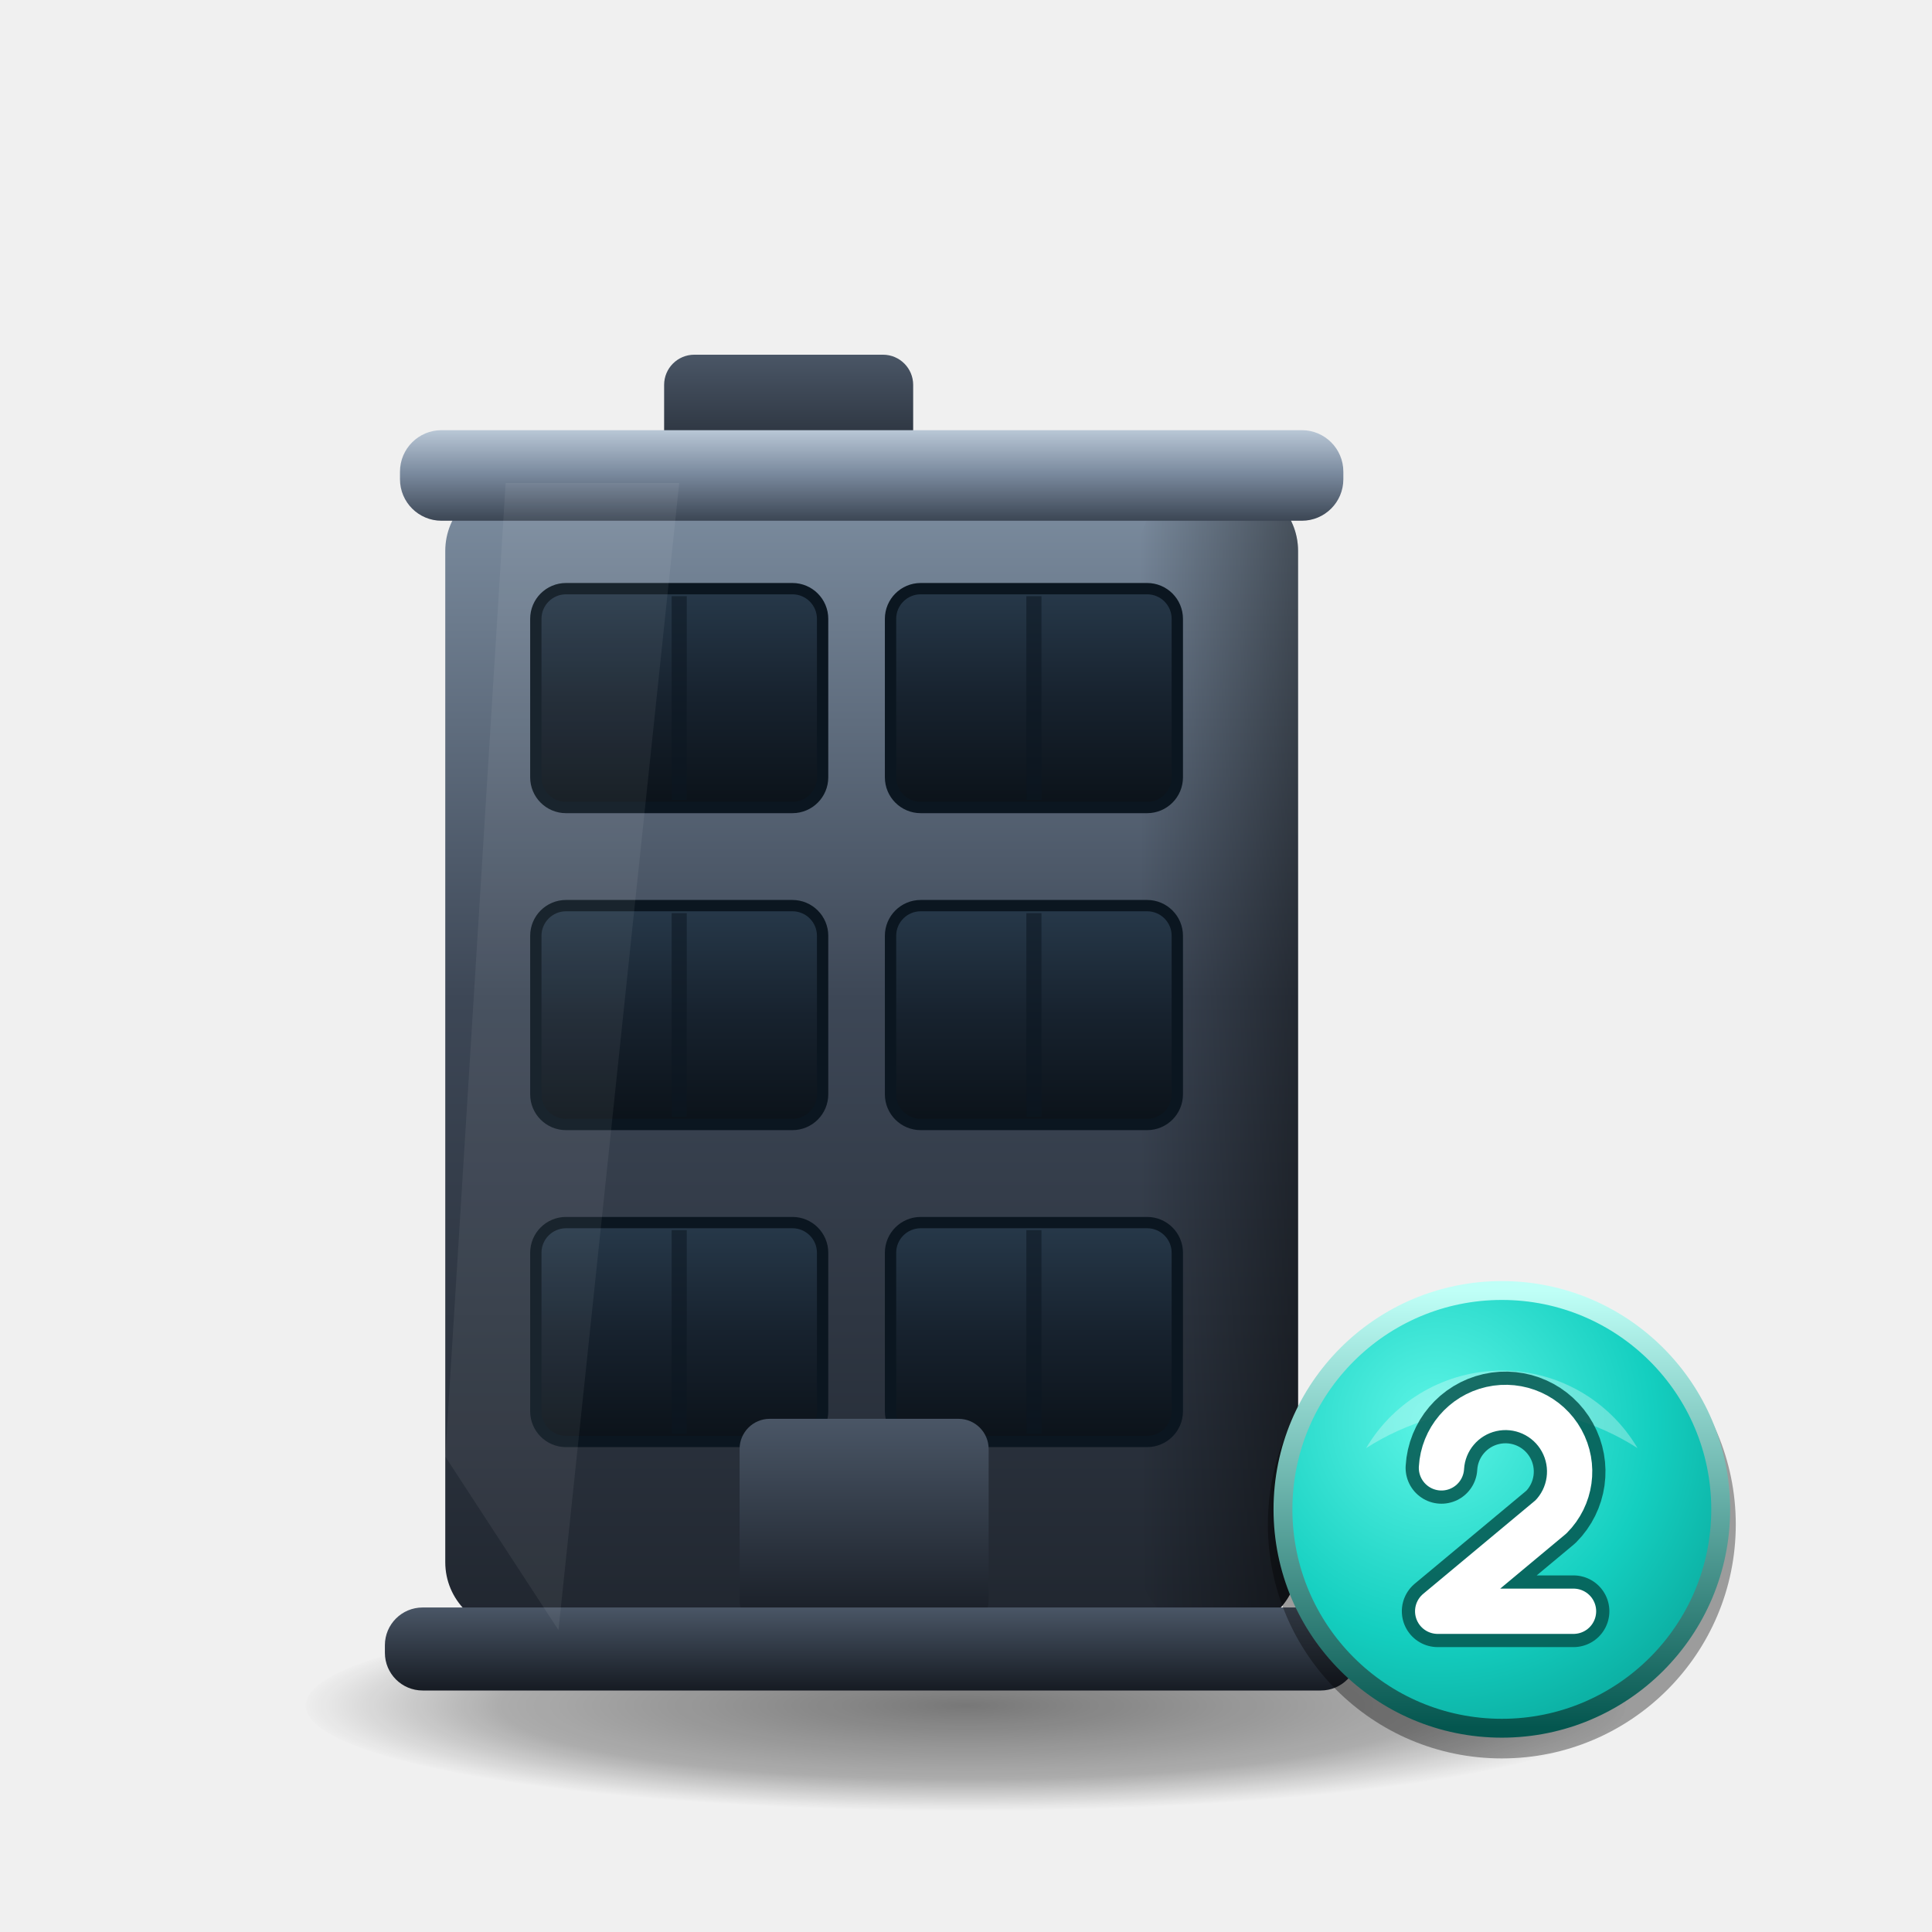
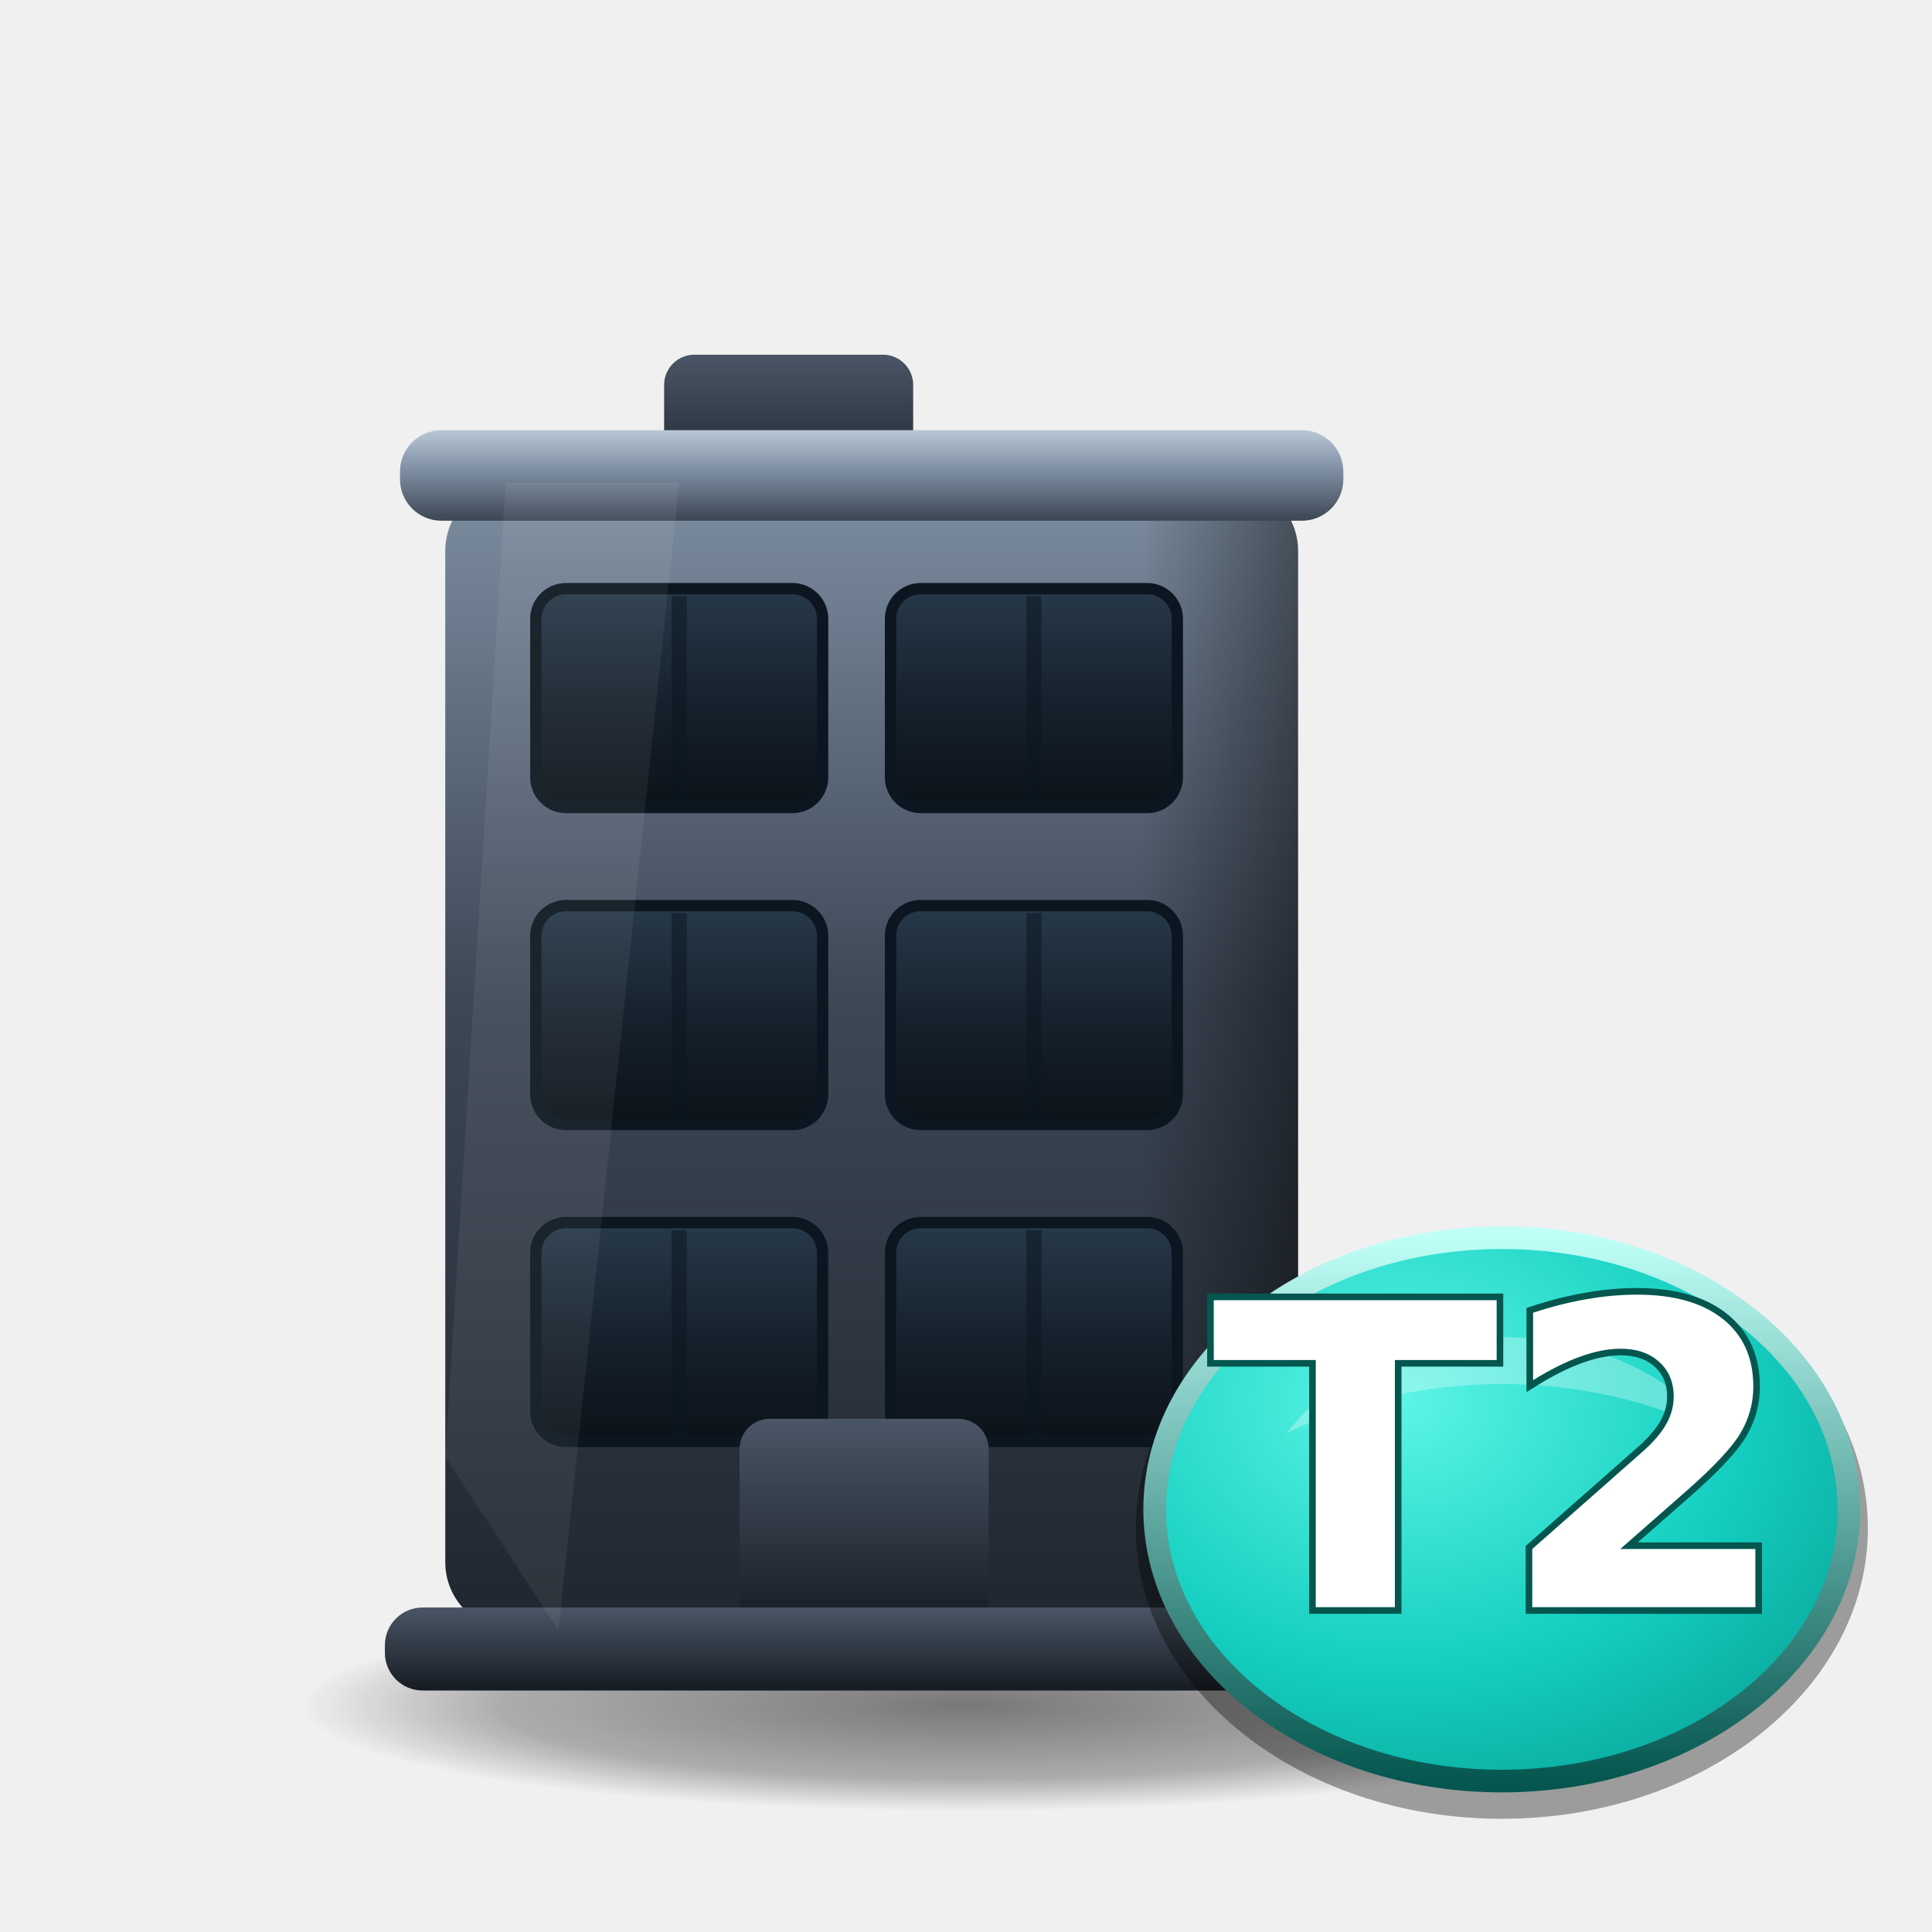
<svg xmlns="http://www.w3.org/2000/svg" width="512" height="512" viewBox="0 0 512 512">
  <defs>
    <linearGradient id="metalV" x1="0" y1="0" x2="0" y2="1">
      <stop offset="0" stop-color="#7d8ea1" />
      <stop offset="0.45" stop-color="#3d4756" />
      <stop offset="1" stop-color="#20262f" />
    </linearGradient>
    <linearGradient id="metalLite" x1="0" y1="0" x2="0" y2="1">
      <stop offset="0" stop-color="#b9c7d6" />
      <stop offset="0.5" stop-color="#77879b" />
      <stop offset="1" stop-color="#3c4654" />
    </linearGradient>
    <linearGradient id="metalDark" x1="0" y1="0" x2="0" y2="1">
      <stop offset="0" stop-color="#4a5666" />
      <stop offset="1" stop-color="#161b23" />
    </linearGradient>
    <linearGradient id="sideShade" x1="0" y1="0" x2="1" y2="0">
      <stop offset="0" stop-color="#000000" stop-opacity="0" />
      <stop offset="1" stop-color="#000000" stop-opacity="0.42" />
    </linearGradient>
    <linearGradient id="glass" x1="0" y1="0" x2="0" y2="1">
      <stop offset="0" stop-color="#27394a" />
      <stop offset="0.5" stop-color="#17222e" />
      <stop offset="1" stop-color="#0b1219" />
    </linearGradient>
    <linearGradient id="glassRoof" x1="0" y1="0" x2="0" y2="1">
      <stop offset="0" stop-color="#4c6175" />
      <stop offset="0.55" stop-color="#2c3d4e" />
      <stop offset="1" stop-color="#16212c" />
    </linearGradient>
    <radialGradient id="gshadow" cx="0.5" cy="0.5" r="0.5">
      <stop offset="0" stop-color="#000" stop-opacity="0.5" />
      <stop offset="0.7" stop-color="#000" stop-opacity="0.28" />
      <stop offset="1" stop-color="#000" stop-opacity="0" />
    </radialGradient>
    <radialGradient id="halo" cx="0.5" cy="0.5" r="0.5">
      <stop offset="0" stop-color="#4fe3ff" stop-opacity="0.30" />
      <stop offset="0.55" stop-color="#4fe3ff" stop-opacity="0.12" />
      <stop offset="1" stop-color="#4fe3ff" stop-opacity="0" />
    </radialGradient>
    <radialGradient id="badgeG" cx="0.35" cy="0.3" r="0.9">
      <stop offset="0" stop-color="#5df5e6" />
      <stop offset="0.55" stop-color="#14cfc0" />
      <stop offset="1" stop-color="#079b90" />
    </radialGradient>
    <linearGradient id="badgeRim" x1="0" y1="0" x2="0" y2="1">
      <stop offset="0" stop-color="#bffff7" />
      <stop offset="1" stop-color="#04564f" />
    </linearGradient>
  </defs>
  <ellipse cx="256" cy="452" rx="175" ry="28" fill="url(#gshadow)" />
  <rect x="176" y="94" width="66" height="40" rx="8" fill="url(#metalDark)" />
  <rect x="118" y="128" width="226" height="304" rx="18" fill="url(#metalV)" />
  <rect x="302" y="128" width="42" height="304" rx="18" fill="url(#sideShade)" />
  <rect x="106" y="114" width="250" height="24" rx="11" fill="url(#metalLite)" />
  <rect x="142" y="156" width="76" height="58" rx="8" fill="url(#glass)" stroke="#0b1620" stroke-width="3" />
  <line x1="180" y1="158" x2="180" y2="212" stroke="#0b1620" stroke-width="4" opacity="0.55" />
  <rect x="236" y="156" width="76" height="58" rx="8" fill="url(#glass)" stroke="#0b1620" stroke-width="3" />
  <line x1="274" y1="158" x2="274" y2="212" stroke="#0b1620" stroke-width="4" opacity="0.55" />
  <rect x="142" y="240" width="76" height="58" rx="8" fill="url(#glass)" stroke="#0b1620" stroke-width="3" />
  <line x1="180" y1="242" x2="180" y2="296" stroke="#0b1620" stroke-width="4" opacity="0.55" />
  <rect x="236" y="240" width="76" height="58" rx="8" fill="url(#glass)" stroke="#0b1620" stroke-width="3" />
  <line x1="274" y1="242" x2="274" y2="296" stroke="#0b1620" stroke-width="4" opacity="0.55" />
  <rect x="142" y="324" width="76" height="58" rx="8" fill="url(#glass)" stroke="#0b1620" stroke-width="3" />
  <line x1="180" y1="326" x2="180" y2="380" stroke="#0b1620" stroke-width="4" opacity="0.55" />
  <rect x="236" y="324" width="76" height="58" rx="8" fill="url(#glass)" stroke="#0b1620" stroke-width="3" />
  <line x1="274" y1="326" x2="274" y2="380" stroke="#0b1620" stroke-width="4" opacity="0.55" />
  <rect x="196" y="376" width="66" height="56" rx="8" fill="url(#metalDark)" />
  <rect x="102" y="426" width="258" height="22" rx="10" fill="url(#metalDark)" />
  <polygon points="134,128 180,128 148,432 118,386" fill="#ffffff" opacity="0.06" />
  <g>
-     <circle cx="398" cy="404" r="62" fill="#000" opacity="0.35" />
-     <circle cx="398" cy="400" r="58" fill="url(#badgeG)" stroke="url(#badgeRim)" stroke-width="5" />
-     <path d="M 362.04 383.76 A 41.76 41.76 0 0 1 433.96 383.76 A 66.7 66.7 0 0 0 362.04 383.76 Z" fill="#ffffff" opacity="0.30" />
-     <g transform="translate(398,400) scale(1.0)" fill="none" stroke-linecap="round" stroke-linejoin="round">
-       <path d="M -16,-11 A 17,17 0 1 1 13,2 L -17,27 L 19,27" stroke="#04564f" stroke-width="19" opacity="0.85" />
-       <path d="M -16,-11 A 17,17 0 1 1 13,2 L -17,27 L 19,27" stroke="#ffffff" stroke-width="12" />
-     </g>
+     <ellipse cx="398" cy="405" rx="97" ry="77" fill="#000" opacity="0.35" />
+     <ellipse cx="398" cy="400" rx="92" ry="72" fill="url(#badgeG)" stroke="url(#badgeRim)" stroke-width="6" />
+     <path d="M 340.96 379.84 A 66.24 51.84 0 0 1 455.04 379.84 A 105.8 82.8 0 0 0 340.96 379.84 Z" fill="#ffffff" opacity="0.30" />
+     <text x="398" y="425.92" text-anchor="middle" font-family="DejaVu Sans, Arial, sans-serif" font-weight="bold" font-size="111.6" fill="#ffffff" stroke="#04564f" stroke-width="3.5" paint-order="stroke">T2</text>
  </g>
</svg>
